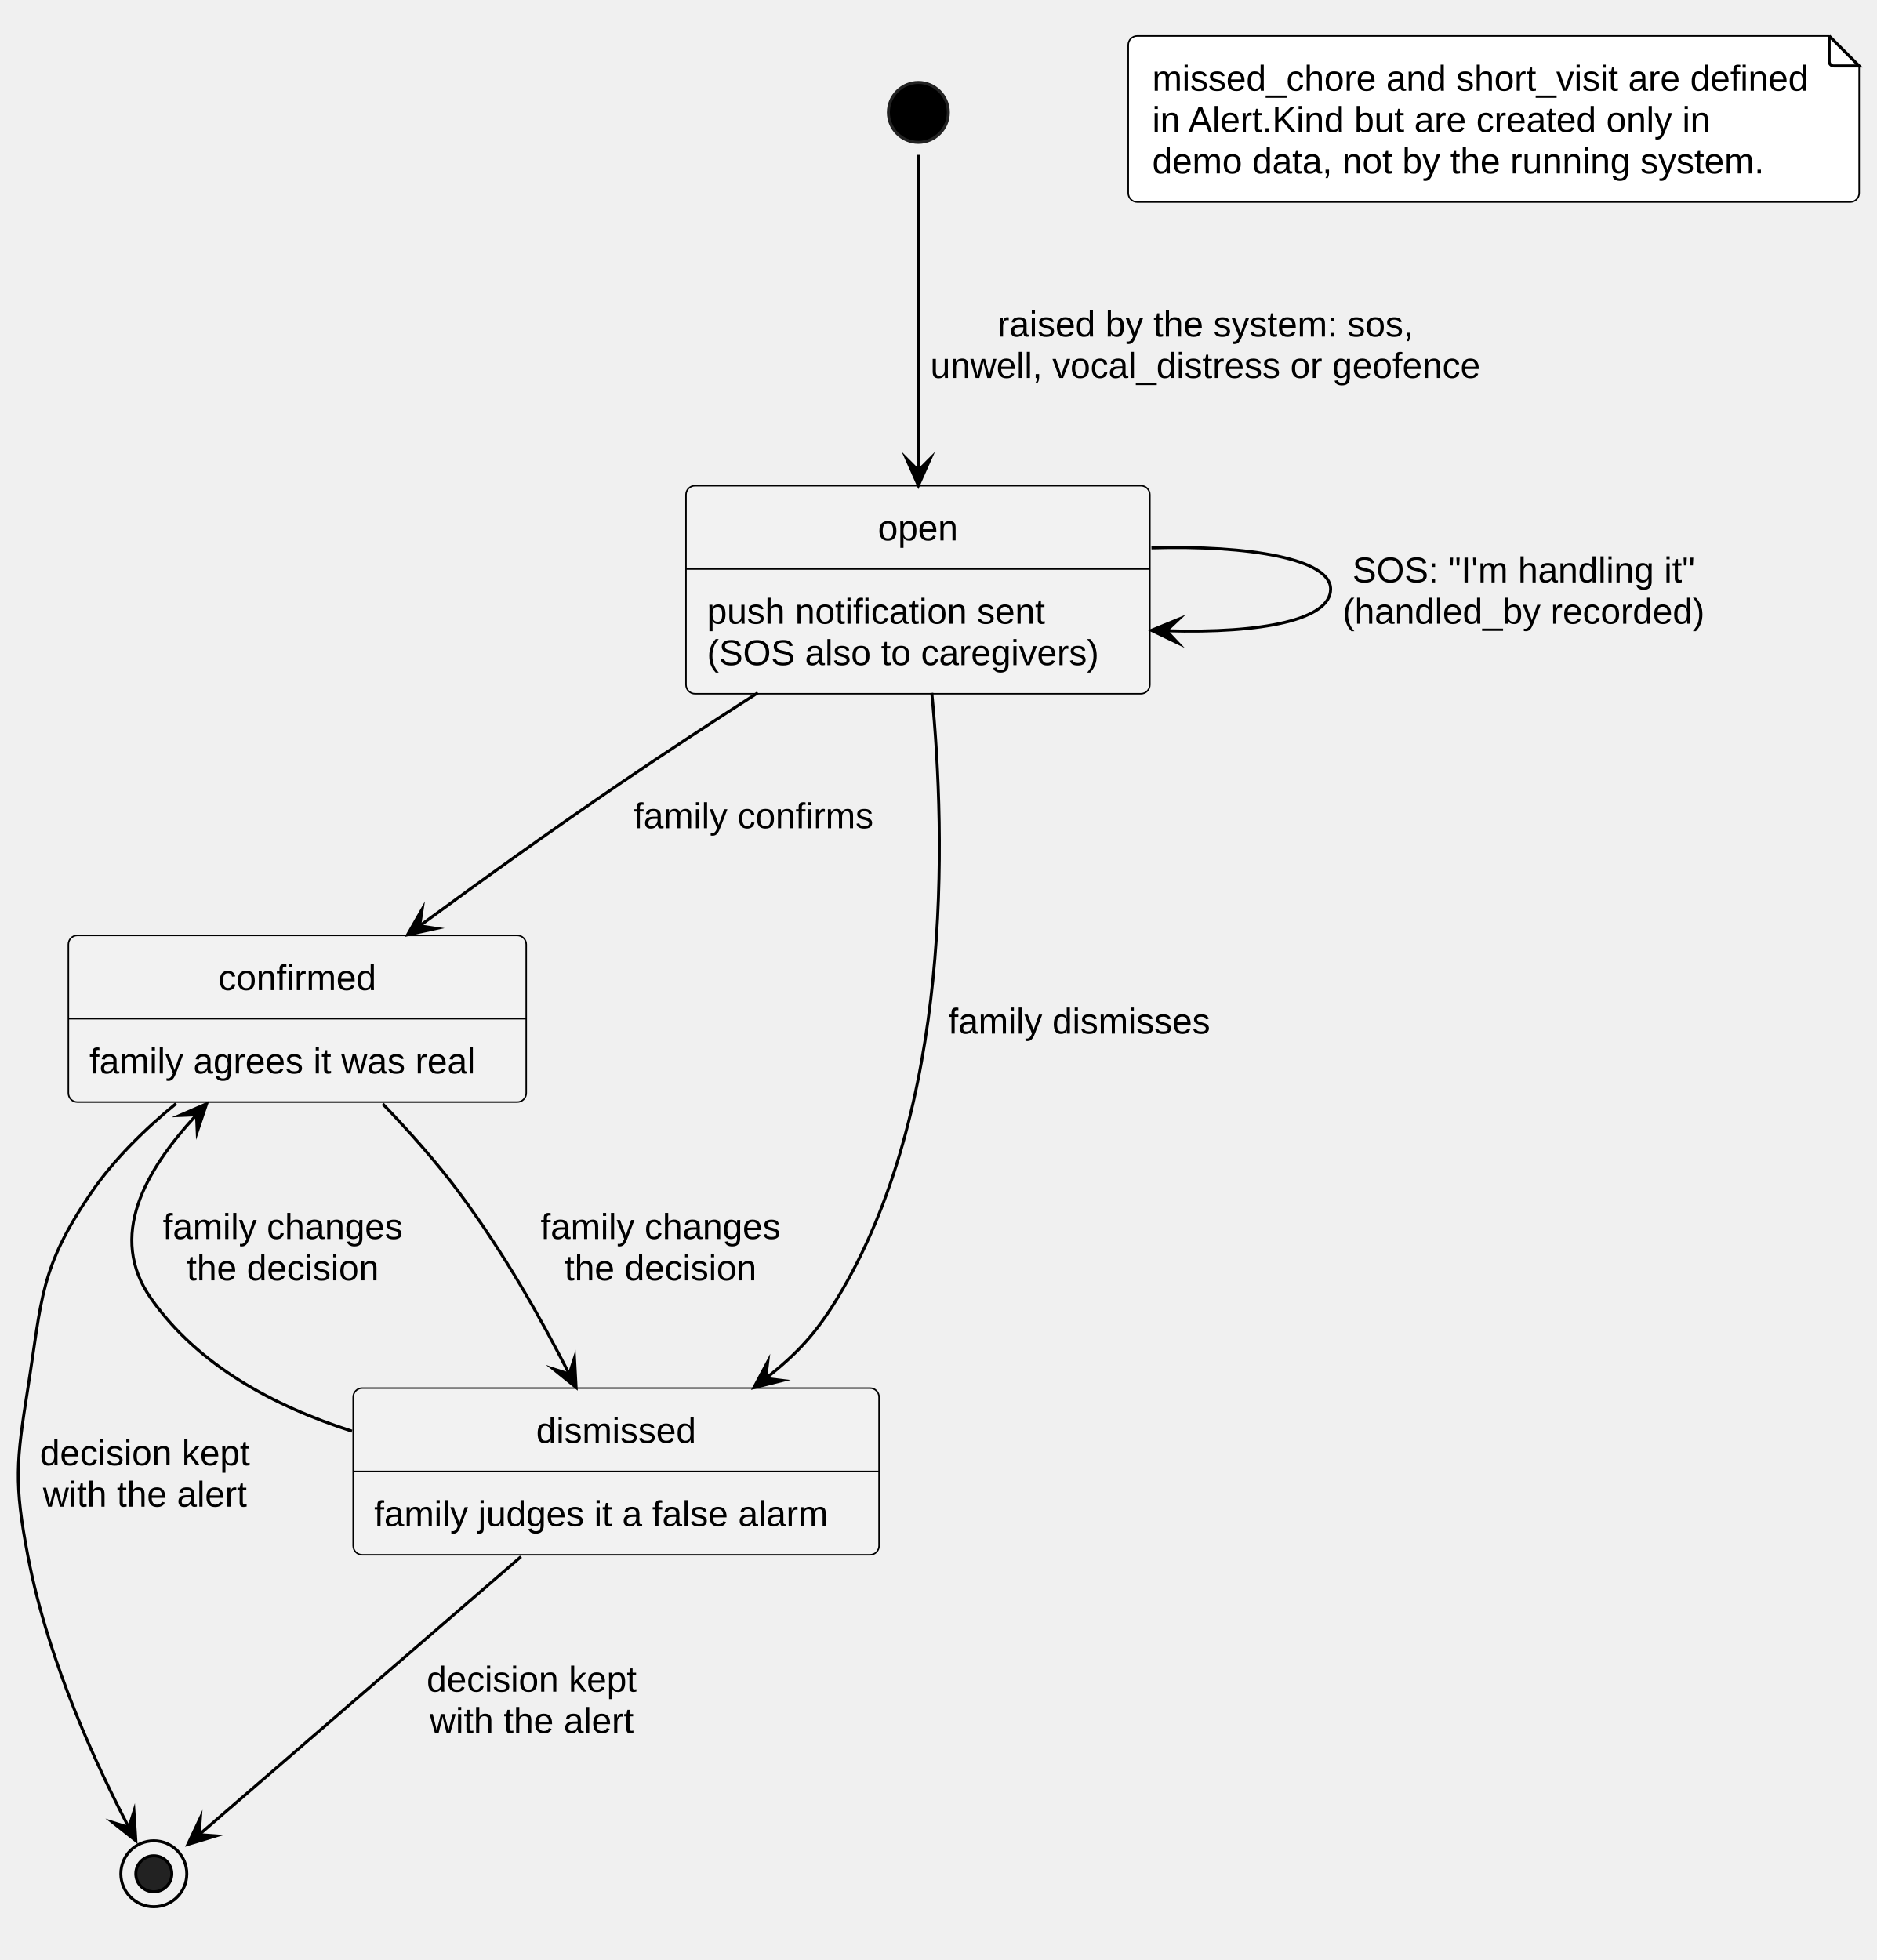
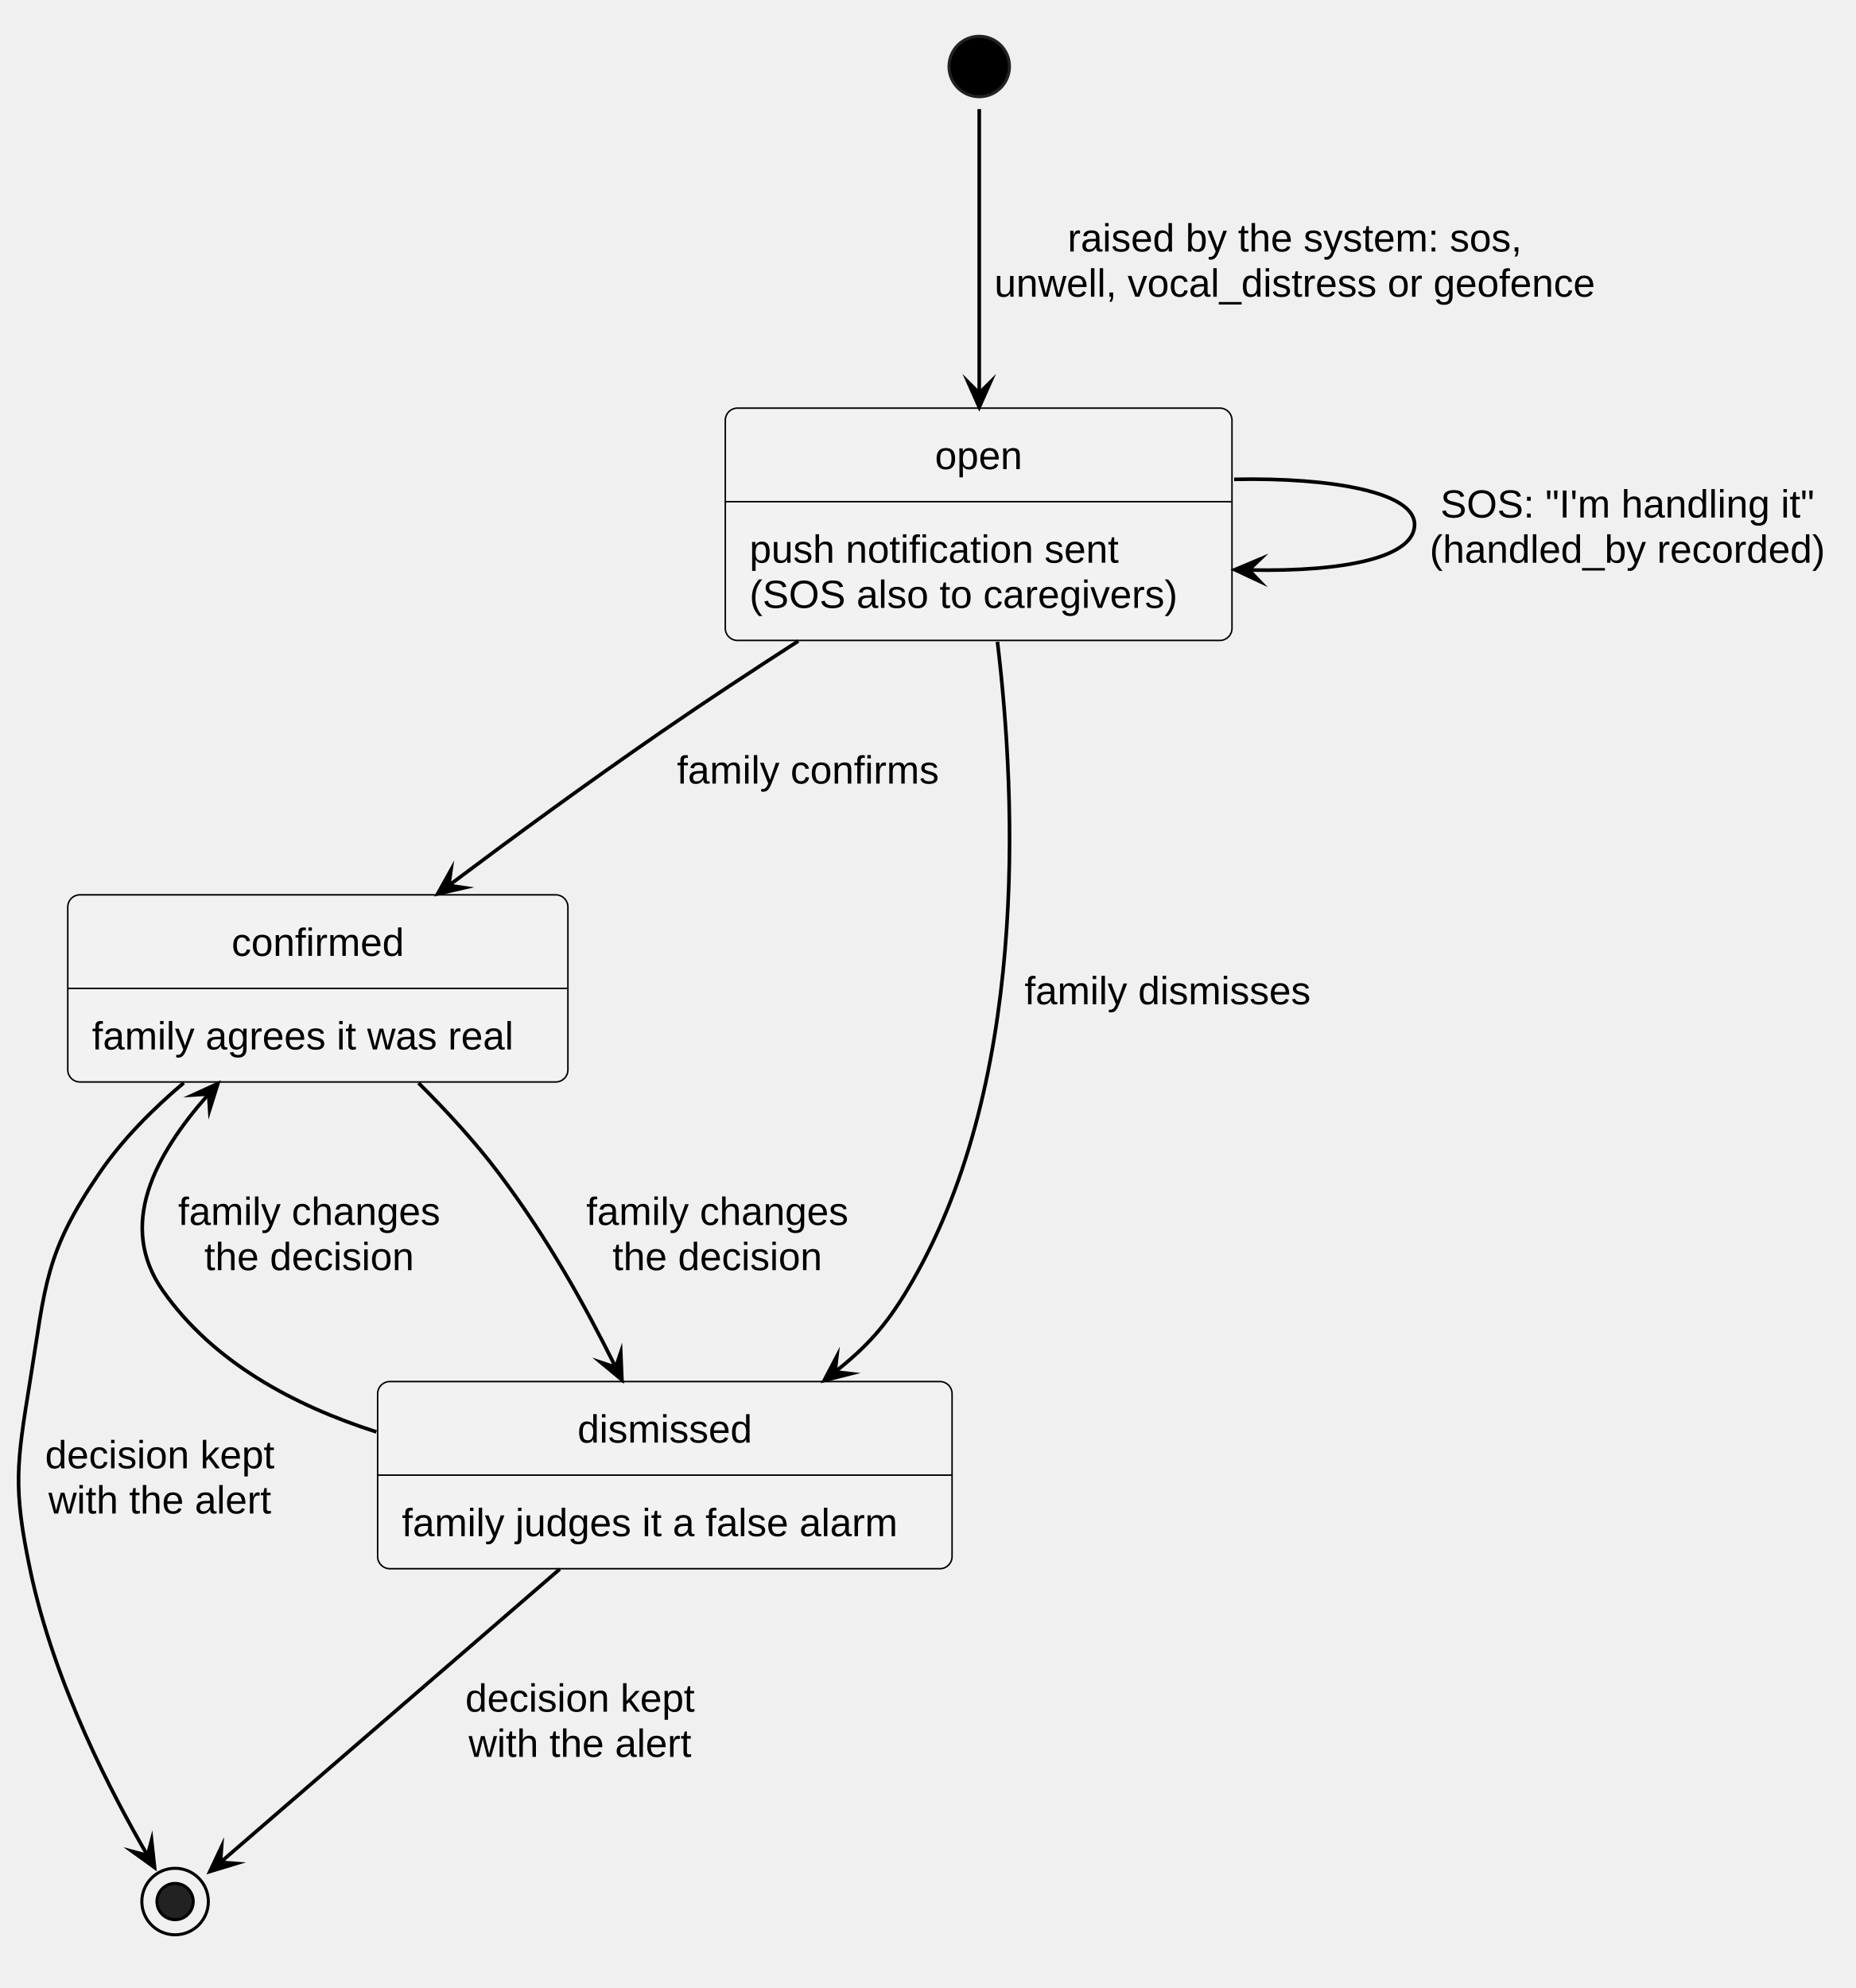
- <svg xmlns="http://www.w3.org/2000/svg" version="1.1" data-diagram-type="STATE" style="width:1304px;height:1362px;background:#FFFFFF;" width="1304.167px" height="1362.5px" viewBox="0 0 1304 1362" zoomAndPan="magnify" preserveAspectRatio="none" contentStyleType="text/css">
+ <svg xmlns="http://www.w3.org/2000/svg" version="1.1" data-diagram-type="STATE" style="width:1279px;height:1370px;background:#FFFFFF;" width="1279.167px" height="1370.833px" viewBox="0 0 1279 1370" zoomAndPan="magnify" preserveAspectRatio="none" contentStyleType="text/css">
  <defs />
  <g font-family="sans-serif" lengthAdjust="spacing">
    <g class="entity" data-qualified-name="Open" id="ent0001" data-source-line="6">
-       <rect x="476.67" y="337.5" width="322.314" height="144.576" fill="#F2F2F2" style="stroke:#000;stroke-width:1.042;" rx="6.25" ry="6.25" />
-       <line x1="476.67" y1="395.414" x2="798.985" y2="395.414" style="stroke:#000;stroke-width:1.042;" />
-       <text x="610.02" y="375.533" fill="#000" font-size="25" textLength="55.615" font-family="Arial">open</text>
-       <text x="491.253" y="433.447" fill="#000" font-size="25" textLength="234.875" font-family="Arial">push notification sent</text>
-       <text x="491.253" y="462.195" fill="#000" font-size="25" textLength="272.314" font-family="Arial">(SOS also to caregivers)</text>
+       <rect x="499.829" y="281.25" width="349.174" height="160.096" fill="#F2F2F2" style="stroke:#000;stroke-width:1.042;" rx="8.333" ry="8.333" />
+       <line x1="499.829" y1="345.727" x2="849.003" y2="345.727" style="stroke:#000;stroke-width:1.042;" />
+       <text x="644.291" y="323.321" fill="#000" font-size="27.083" textLength="60.25" font-family="Arial">open</text>
+       <text x="516.496" y="387.797" fill="#000" font-size="27.083" textLength="254.448" font-family="Arial">push notification sent</text>
+       <text x="516.496" y="418.94" fill="#000" font-size="27.083" textLength="295.007" font-family="Arial">(SOS also to caregivers)</text>
    </g>
    <g class="entity" data-qualified-name="Confirmed" id="ent0002" data-source-line="7">
-       <rect x="47.503" y="650" width="318.152" height="115.828" fill="#F2F2F2" style="stroke:#000;stroke-width:1.042;" rx="6.25" ry="6.25" />
-       <line x1="47.503" y1="707.914" x2="365.655" y2="707.914" style="stroke:#000;stroke-width:1.042;" />
-       <text x="151.697" y="688.033" fill="#000" font-size="25" textLength="109.766" font-family="Arial">confirmed</text>
-       <text x="62.087" y="745.947" fill="#000" font-size="25" textLength="268.152" font-family="Arial">family agrees it was real</text>
+       <rect x="46.704" y="616.667" width="344.665" height="128.953" fill="#F2F2F2" style="stroke:#000;stroke-width:1.042;" rx="8.333" ry="8.333" />
+       <line x1="46.704" y1="681.143" x2="391.369" y2="681.143" style="stroke:#000;stroke-width:1.042;" />
+       <text x="159.58" y="658.737" fill="#000" font-size="27.083" textLength="118.913" font-family="Arial">confirmed</text>
+       <text x="63.371" y="723.214" fill="#000" font-size="27.083" textLength="290.498" font-family="Arial">family agrees it was real</text>
    </g>
    <g class="entity" data-qualified-name="Dismissed" id="ent0003" data-source-line="8">
-       <rect x="245.42" y="964.583" width="365.405" height="115.828" fill="#F2F2F2" style="stroke:#000;stroke-width:1.042;" rx="6.25" ry="6.25" />
-       <line x1="245.42" y1="1022.498" x2="610.825" y2="1022.498" style="stroke:#000;stroke-width:1.042;" />
-       <text x="372.55" y="1002.616" fill="#000" font-size="25" textLength="111.145" font-family="Arial">dismissed</text>
-       <text x="260.003" y="1060.531" fill="#000" font-size="25" textLength="315.405" font-family="Arial">family judges it a false alarm</text>
+       <rect x="260.246" y="952.083" width="395.856" height="128.953" fill="#F2F2F2" style="stroke:#000;stroke-width:1.042;" rx="8.333" ry="8.333" />
+       <line x1="260.246" y1="1016.56" x2="656.102" y2="1016.56" style="stroke:#000;stroke-width:1.042;" />
+       <text x="397.97" y="994.154" fill="#000" font-size="27.083" textLength="120.407" font-family="Arial">dismissed</text>
+       <text x="276.913" y="1058.63" fill="#000" font-size="27.083" textLength="341.689" font-family="Arial">family judges it a false alarm</text>
    </g>
-     <g class="entity" data-qualified-name="N1" id="ent0004" data-source-line="19">
-       <path d="M783.962,31.25 L783.962,134.159 A6.25,6.25 0 0 0 790.212,140.409 L1285.606,140.409 A6.25,6.25 0 0 0 1291.856,134.159 L1291.856,45.833 L1271.022,25 L790.212,25 A6.25,6.25 0 0 0 783.962,31.25" style="stroke:#000;stroke-width:1.042;" fill="#FFF" />
-       <path d="M1271.022,25 L1271.022,42.708 A3.125,3.125 0 0 0 1274.147,45.833 L1291.856,45.833 L1271.022,25" style="stroke:#000;stroke-width:2.083;" fill="#FFF" />
-       <text x="800.628" y="63.033" fill="#000" font-size="25" textLength="455.811" font-family="Arial">missed_chore and short_visit are defined</text>
-       <text x="800.628" y="91.781" fill="#000" font-size="25" textLength="389.111" font-family="Arial">in Alert.Kind but are created only in</text>
-       <text x="800.628" y="120.528" fill="#000" font-size="25" textLength="425.244" font-family="Arial">demo data, not by the running system.</text>
+     <g class="start_entity" data-qualified-name=".start." id="ent0004" data-source-line="10">
+       <ellipse cx="674.829" cy="45.833" rx="20.833" ry="20.833" fill="#000" style="stroke:#222;stroke-width:2.083;" />
    </g>
-     <g class="start_entity" data-qualified-name=".start." id="ent0005" data-source-line="10">
-       <ellipse cx="638.128" cy="78.125" rx="20.833" ry="20.833" fill="#000" style="stroke:#222;stroke-width:2.083;" />
+     <g class="end_entity" data-qualified-name=".end." id="ent0011" data-source-line="16">
+       <ellipse cx="120.663" cy="1310.417" rx="22.917" ry="22.917" fill="none" style="stroke:#000;stroke-width:2.083;" />
+       <ellipse cx="120.663" cy="1310.417" rx="12.5" ry="12.5" fill="#222" style="stroke:#000;stroke-width:2.083;" />
    </g>
-     <g class="end_entity" data-qualified-name=".end." id="ent0012" data-source-line="16">
-       <ellipse cx="106.878" cy="1302.083" rx="22.917" ry="22.917" fill="none" style="stroke:#000;stroke-width:2.083;" />
-       <ellipse cx="106.878" cy="1302.083" rx="12.5" ry="12.5" fill="#222" style="stroke:#000;stroke-width:2.083;" />
+     <g class="link" data-entity-1="ent0004" data-entity-2="ent0001" id="lnk5" data-link-type="dependency">
+       <polygon points="674.829,281.115,683.163,262.365,674.829,270.698,666.496,262.365,674.829,281.115" fill="#000" style="stroke:#000;stroke-width:2.083;stroke-linejoin:miter;stroke-miterlimit:10;" />
+       <path d="M674.829,75.18 C674.829,118.31 674.829,202.477 674.829,270.698" style="stroke:#000;stroke-width:2.5;" fill="none" />
+       <text x="735.703" y="173.321" fill="#000" font-size="27.083" textLength="313.085" font-family="Arial">raised by the system: sos,</text>
+       <text x="685.246" y="204.464" fill="#000" font-size="27.083" textLength="413.999" font-family="Arial">unwell, vocal_distress or geofence</text>
    </g>
-     <g class="link" data-entity-1="ent0005" data-entity-2="ent0001" id="lnk6" data-link-type="dependency">
-       <polygon points="638.128,337.373,646.462,318.623,638.128,326.956,629.795,318.623,638.128,337.373" fill="#000" style="stroke:#000;stroke-width:2.083;stroke-linejoin:miter;stroke-miterlimit:10;" />
-       <path d="M638.128,107.598 C638.128,155.031 638.128,254.268 638.128,326.956" style="stroke:#000;stroke-width:2.083;" fill="none" />
-       <text x="693.038" y="233.866" fill="#000" font-size="25" textLength="289.001" font-family="Arial">raised by the system: sos,</text>
-       <text x="646.462" y="262.614" fill="#000" font-size="25" textLength="382.153" font-family="Arial">unwell, vocal_distress or geofence</text>
+     <g class="link" data-entity-1="ent0001" data-entity-2="ent0001" id="lnk6" data-link-type="dependency">
+       <polygon points="850.473,392.586,869.049,401.3,860.888,392.798,869.389,384.637,850.473,392.586" fill="#000" style="stroke:#000;stroke-width:2.083;stroke-linejoin:miter;stroke-miterlimit:10;" />
+       <path d="M850.473,330.33 C918.384,328.947 974.829,339.323 974.829,361.458 C974.829,383.594 928.798,394.182 860.888,392.798" style="stroke:#000;stroke-width:2.5;" fill="none" />
+       <text x="992.638" y="356.654" fill="#000" font-size="27.083" textLength="257.728" font-family="Arial">SOS: "I'm handling it"</text>
+       <text x="985.246" y="387.797" fill="#000" font-size="27.083" textLength="272.513" font-family="Arial">(handled_by recorded)</text>
    </g>
-     <g class="link" data-entity-1="ent0001" data-entity-2="ent0001" id="lnk7" data-link-type="dependency">
-       <polygon points="800.095,438.027,818.593,446.907,810.507,438.333,819.081,430.247,800.095,438.027" fill="#000" style="stroke:#000;stroke-width:2.083;stroke-linejoin:miter;stroke-miterlimit:10;" />
-       <path d="M800.095,380.723 C867.472,378.747 924.587,388.298 924.587,409.375 C924.587,430.452 877.885,440.309 810.507,438.333" style="stroke:#000;stroke-width:2.083;" fill="none" />
-       <text x="939.744" y="404.7" fill="#000" font-size="25" textLength="237.903" font-family="Arial">SOS: "I'm handling it"</text>
-       <text x="932.92" y="433.447" fill="#000" font-size="25" textLength="251.55" font-family="Arial">(handled_by recorded)</text>
+     <g class="link" data-entity-1="ent0001" data-entity-2="ent0002" id="lnk7" data-link-type="dependency">
+       <polygon points="301.177,616.302,321.178,611.721,309.511,610.053,311.179,598.386,301.177,616.302" fill="#000" style="stroke:#000;stroke-width:2.083;stroke-linejoin:miter;stroke-miterlimit:10;" />
+       <path d="M550.14,441.758 C519.154,461.726 486.196,483.422 456.079,504.167 C403.777,540.193 354.755,576.128 309.511,610.053" style="stroke:#000;stroke-width:2.5;" fill="none" />
+       <text x="466.496" y="539.987" fill="#000" font-size="27.083" textLength="180.578" font-family="Arial">family confirms</text>
    </g>
-     <g class="link" data-entity-1="ent0001" data-entity-2="ent0002" id="lnk8" data-link-type="dependency">
-       <polygon points="283.194,649.535,303.241,645.161,291.593,643.372,293.381,631.724,283.194,649.535" fill="#000" style="stroke:#000;stroke-width:2.083;stroke-linejoin:miter;stroke-miterlimit:10;" />
-       <path d="M526.607,481.404 C495.7,501.217 462.292,523.037 431.878,543.75 C381.698,577.926 334.806,611.663 291.593,643.372" style="stroke:#000;stroke-width:2.083;" fill="none" />
-       <text x="440.212" y="575.533" fill="#000" font-size="25" textLength="166.687" font-family="Arial">family confirms</text>
+     <g class="link" data-entity-1="ent0001" data-entity-2="ent0003" id="lnk8" data-link-type="dependency">
+       <polygon points="567.534,951.664,587.411,946.577,575.706,945.206,577.077,933.501,567.534,951.664" fill="#000" style="stroke:#000;stroke-width:2.083;stroke-linejoin:miter;stroke-miterlimit:10;" />
+       <path d="M687.37,442.286 C700.527,551.227 709.065,750.229 624.829,889.583 C610.422,913.417 597.776,927.764 575.706,945.206" style="stroke:#000;stroke-width:2.5;" fill="none" />
+       <text x="706.079" y="692.071" fill="#000" font-size="27.083" textLength="197.134" font-family="Arial">family dismisses</text>
    </g>
-     <g class="link" data-entity-1="ent0001" data-entity-2="ent0003" id="lnk9" data-link-type="dependency">
-       <polygon points="523.831,964.275,543.738,959.303,532.041,957.864,533.48,946.167,523.831,964.275" fill="#000" style="stroke:#000;stroke-width:2.083;stroke-linejoin:miter;stroke-miterlimit:10;" />
-       <path d="M647.459,481.469 C657.27,582.253 661.752,770.538 581.878,902.083 C567.325,926.052 554.213,940.55 532.041,957.864" style="stroke:#000;stroke-width:2.083;" fill="none" />
-       <text x="658.962" y="718.241" fill="#000" font-size="25" textLength="181.97" font-family="Arial">family dismisses</text>
+     <g class="link" data-entity-1="ent0002" data-entity-2="ent0003" id="lnk9" data-link-type="dependency">
+       <polygon points="428.81,951.359,427.939,930.859,424.179,942.028,413.01,938.269,428.81,951.359" fill="#000" style="stroke:#000;stroke-width:2.083;stroke-linejoin:miter;stroke-miterlimit:10;" />
+       <path d="M288.41,746.319 C307.462,765.263 327.315,786.772 343.579,808.333 C377.373,853.135 403.182,899.723 424.179,942.028" style="stroke:#000;stroke-width:2.5;" fill="none" />
+       <text x="403.996" y="844.154" fill="#000" font-size="27.083" textLength="180.644" font-family="Arial">family changes</text>
+       <text x="422.047" y="875.297" fill="#000" font-size="27.083" textLength="144.541" font-family="Arial">the decision</text>
    </g>
-     <g class="link" data-entity-1="ent0002" data-entity-2="ent0003" id="lnk10" data-link-type="dependency">
-       <polygon points="400.297,964.098,399.186,943.61,395.557,954.823,384.344,951.194,400.297,964.098" fill="#000" style="stroke:#000;stroke-width:2.083;stroke-linejoin:miter;stroke-miterlimit:10;" />
-       <path d="M265.954,767.101 C284.131,785.984 303.513,807.698 319.378,829.167 C350.954,871.895 375.439,915.454 395.557,954.823" style="stroke:#000;stroke-width:2.083;" fill="none" />
-       <text x="375.628" y="860.95" fill="#000" font-size="25" textLength="166.748" font-family="Arial">family changes</text>
-       <text x="392.291" y="889.697" fill="#000" font-size="25" textLength="133.423" font-family="Arial">the decision</text>
+     <g class="link" data-entity-1="ent0003" data-entity-2="ent0002" id="lnk10" data-link-type="dependency">
+       <polygon points="150.498,746.32,131.846,754.873,143.608,754.134,144.348,765.895,150.498,746.32" fill="#000" style="stroke:#000;stroke-width:2.083;stroke-linejoin:miter;stroke-miterlimit:10;" />
+       <path d="M259.388,986.777 C202.59,968.604 146.805,938.704 112.329,889.583 C80.627,844.416 106.396,796.336 143.608,754.134" style="stroke:#000;stroke-width:2.5;" fill="none" />
+       <text x="122.746" y="844.154" fill="#000" font-size="27.083" textLength="180.644" font-family="Arial">family changes</text>
+       <text x="140.797" y="875.297" fill="#000" font-size="27.083" textLength="144.541" font-family="Arial">the decision</text>
    </g>
-     <g class="link" data-entity-1="ent0003" data-entity-2="ent0002" id="lnk11" data-link-type="dependency">
-       <polygon points="143.61,766.996,124.785,775.159,136.56,774.665,137.055,786.439,143.61,766.996" fill="#000" style="stroke:#000;stroke-width:2.083;stroke-linejoin:miter;stroke-miterlimit:10;" />
-       <path d="M244.573,994.497 C190.663,977.27 137.437,948.866 104.795,902.083 C74.809,859.106 100.431,813.962 136.56,774.665" style="stroke:#000;stroke-width:2.083;" fill="none" />
-       <text x="113.128" y="860.95" fill="#000" font-size="25" textLength="166.748" font-family="Arial">family changes</text>
-       <text x="129.791" y="889.697" fill="#000" font-size="25" textLength="133.423" font-family="Arial">the decision</text>
+     <g class="link" data-entity-1="ent0002" data-entity-2="ent0011" id="lnk12" data-link-type="dependency">
+       <polygon points="106.773,1287.409,104.555,1267.01,101.538,1278.403,90.146,1275.386,106.773,1287.409" fill="#000" style="stroke:#000;stroke-width:2.083;stroke-linejoin:miter;stroke-miterlimit:10;" />
+       <path d="M126.608,746.255 C105.271,764.298 84.249,785.374 68.579,808.333 C30.614,863.957 31.45,885.608 20.663,952.083 C11.467,1008.749 8.935,1025.053 20.663,1081.25 C37.333,1161.138 78.215,1238.275 101.538,1278.403" style="stroke:#000;stroke-width:2.5;" fill="none" />
+       <text x="31.079" y="1011.862" fill="#000" font-size="27.083" textLength="158.083" font-family="Arial">decision kept</text>
+       <text x="33.347" y="1043.005" fill="#000" font-size="27.083" textLength="153.547" font-family="Arial">with the alert</text>
    </g>
-     <g class="link" data-entity-1="ent0002" data-entity-2="ent0012" id="lnk13" data-link-type="dependency">
-       <polygon points="94.387,1279.112,93.071,1258.635,89.554,1269.884,78.306,1266.367,94.387,1279.112" fill="#000" style="stroke:#000;stroke-width:2.083;stroke-linejoin:miter;stroke-miterlimit:10;" />
-       <path d="M122.332,766.881 C100.616,784.688 78.947,805.866 63.128,829.167 C27.603,881.495 29.221,902.106 19.378,964.583 C11.31,1015.804 9.656,1030.318 19.378,1081.25 C33.839,1156.999 69.03,1230.689 89.554,1269.884" style="stroke:#000;stroke-width:2.083;" fill="none" />
-       <text x="27.712" y="1018.241" fill="#000" font-size="25" textLength="145.923" font-family="Arial">decision kept</text>
-       <text x="29.805" y="1046.989" fill="#000" font-size="25" textLength="141.736" font-family="Arial">with the alert</text>
-     </g>
-     <g class="link" data-entity-1="ent0003" data-entity-2="ent0012" id="lnk14" data-link-type="dependency">
-       <polygon points="130.511,1281.674,150.148,1275.725,138.394,1274.865,139.254,1263.111,130.511,1281.674" fill="#000" style="stroke:#000;stroke-width:2.083;stroke-linejoin:miter;stroke-miterlimit:10;" />
-       <path d="M362.012,1081.741 C290.148,1143.805 186.655,1233.186 138.394,1274.865" style="stroke:#000;stroke-width:2.083;" fill="none" />
-       <text x="296.462" y="1175.533" fill="#000" font-size="25" textLength="145.923" font-family="Arial">decision kept</text>
-       <text x="298.555" y="1204.281" fill="#000" font-size="25" textLength="141.736" font-family="Arial">with the alert</text>
+     <g class="link" data-entity-1="ent0003" data-entity-2="ent0011" id="lnk13" data-link-type="dependency">
+       <polygon points="144.254,1290.029,163.89,1284.074,152.136,1283.218,152.992,1271.464,144.254,1290.029" fill="#000" style="stroke:#000;stroke-width:2.083;stroke-linejoin:miter;stroke-miterlimit:10;" />
+       <path d="M385.76,1081.32 C309.447,1147.27 201.481,1240.574 152.136,1283.218" style="stroke:#000;stroke-width:2.5;" fill="none" />
+       <text x="320.663" y="1179.571" fill="#000" font-size="27.083" textLength="158.083" font-family="Arial">decision kept</text>
+       <text x="322.93" y="1210.714" fill="#000" font-size="27.083" textLength="153.547" font-family="Arial">with the alert</text>
    </g>
  </g>
</svg>
